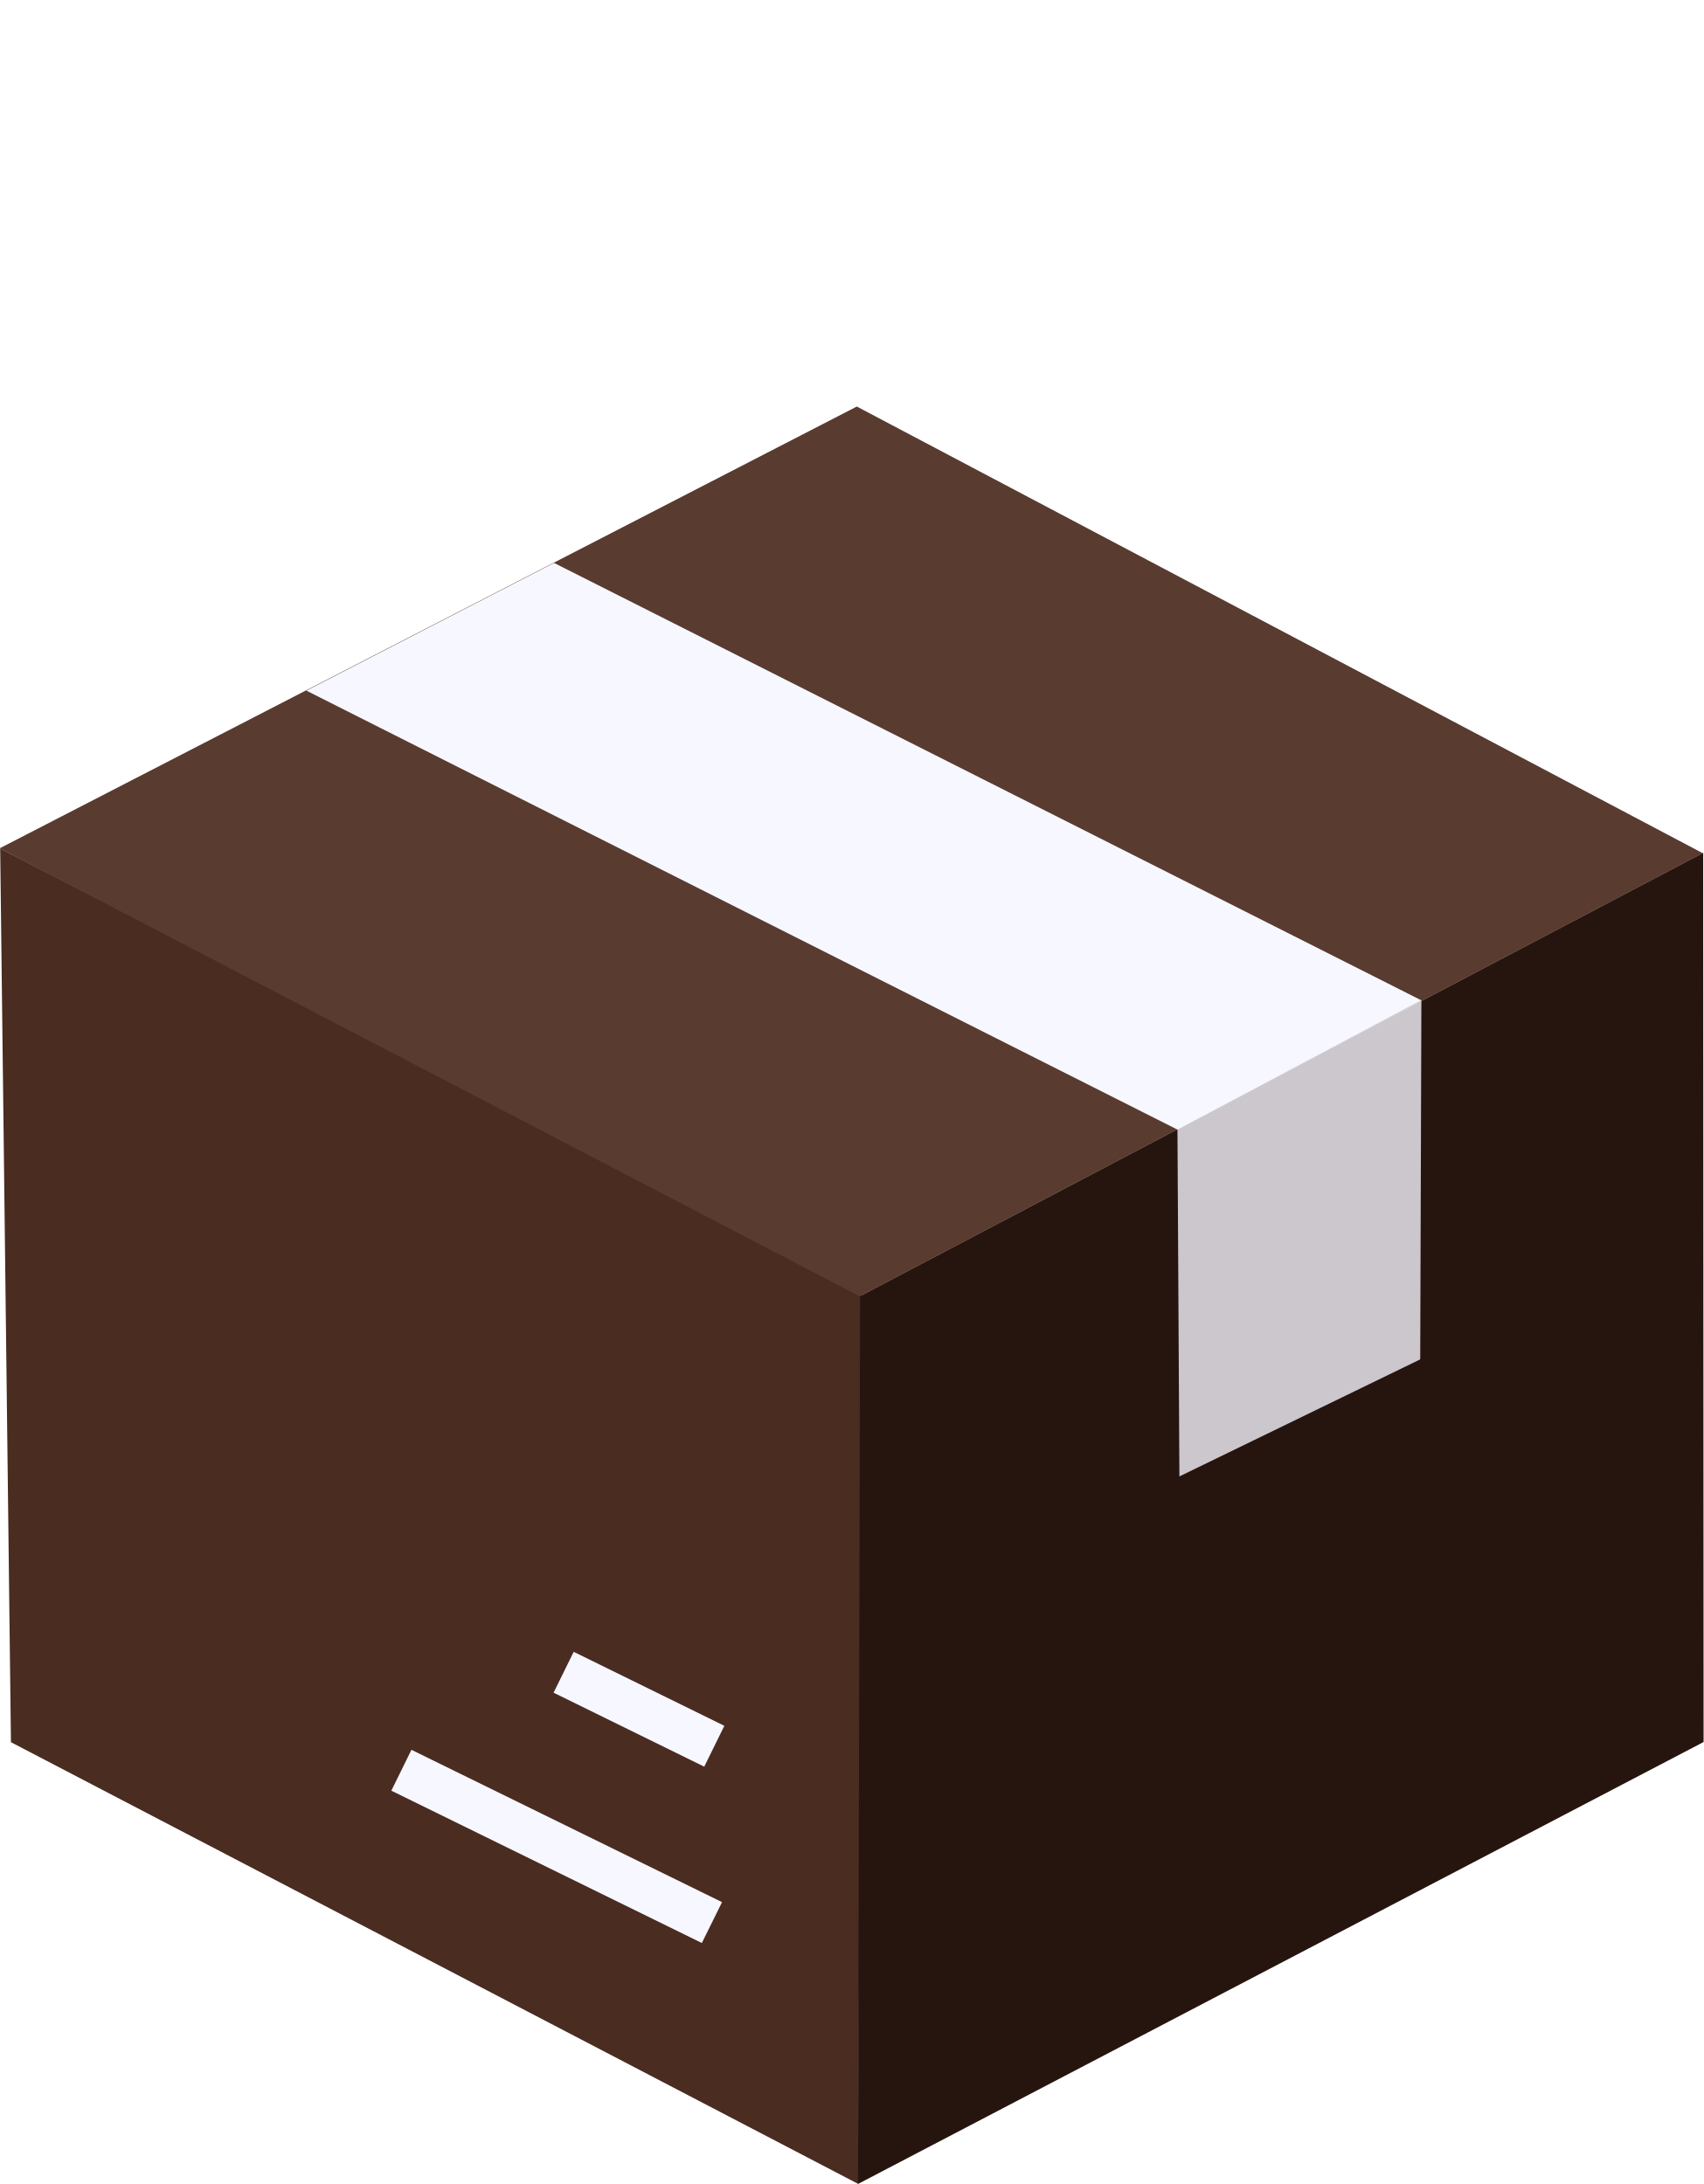
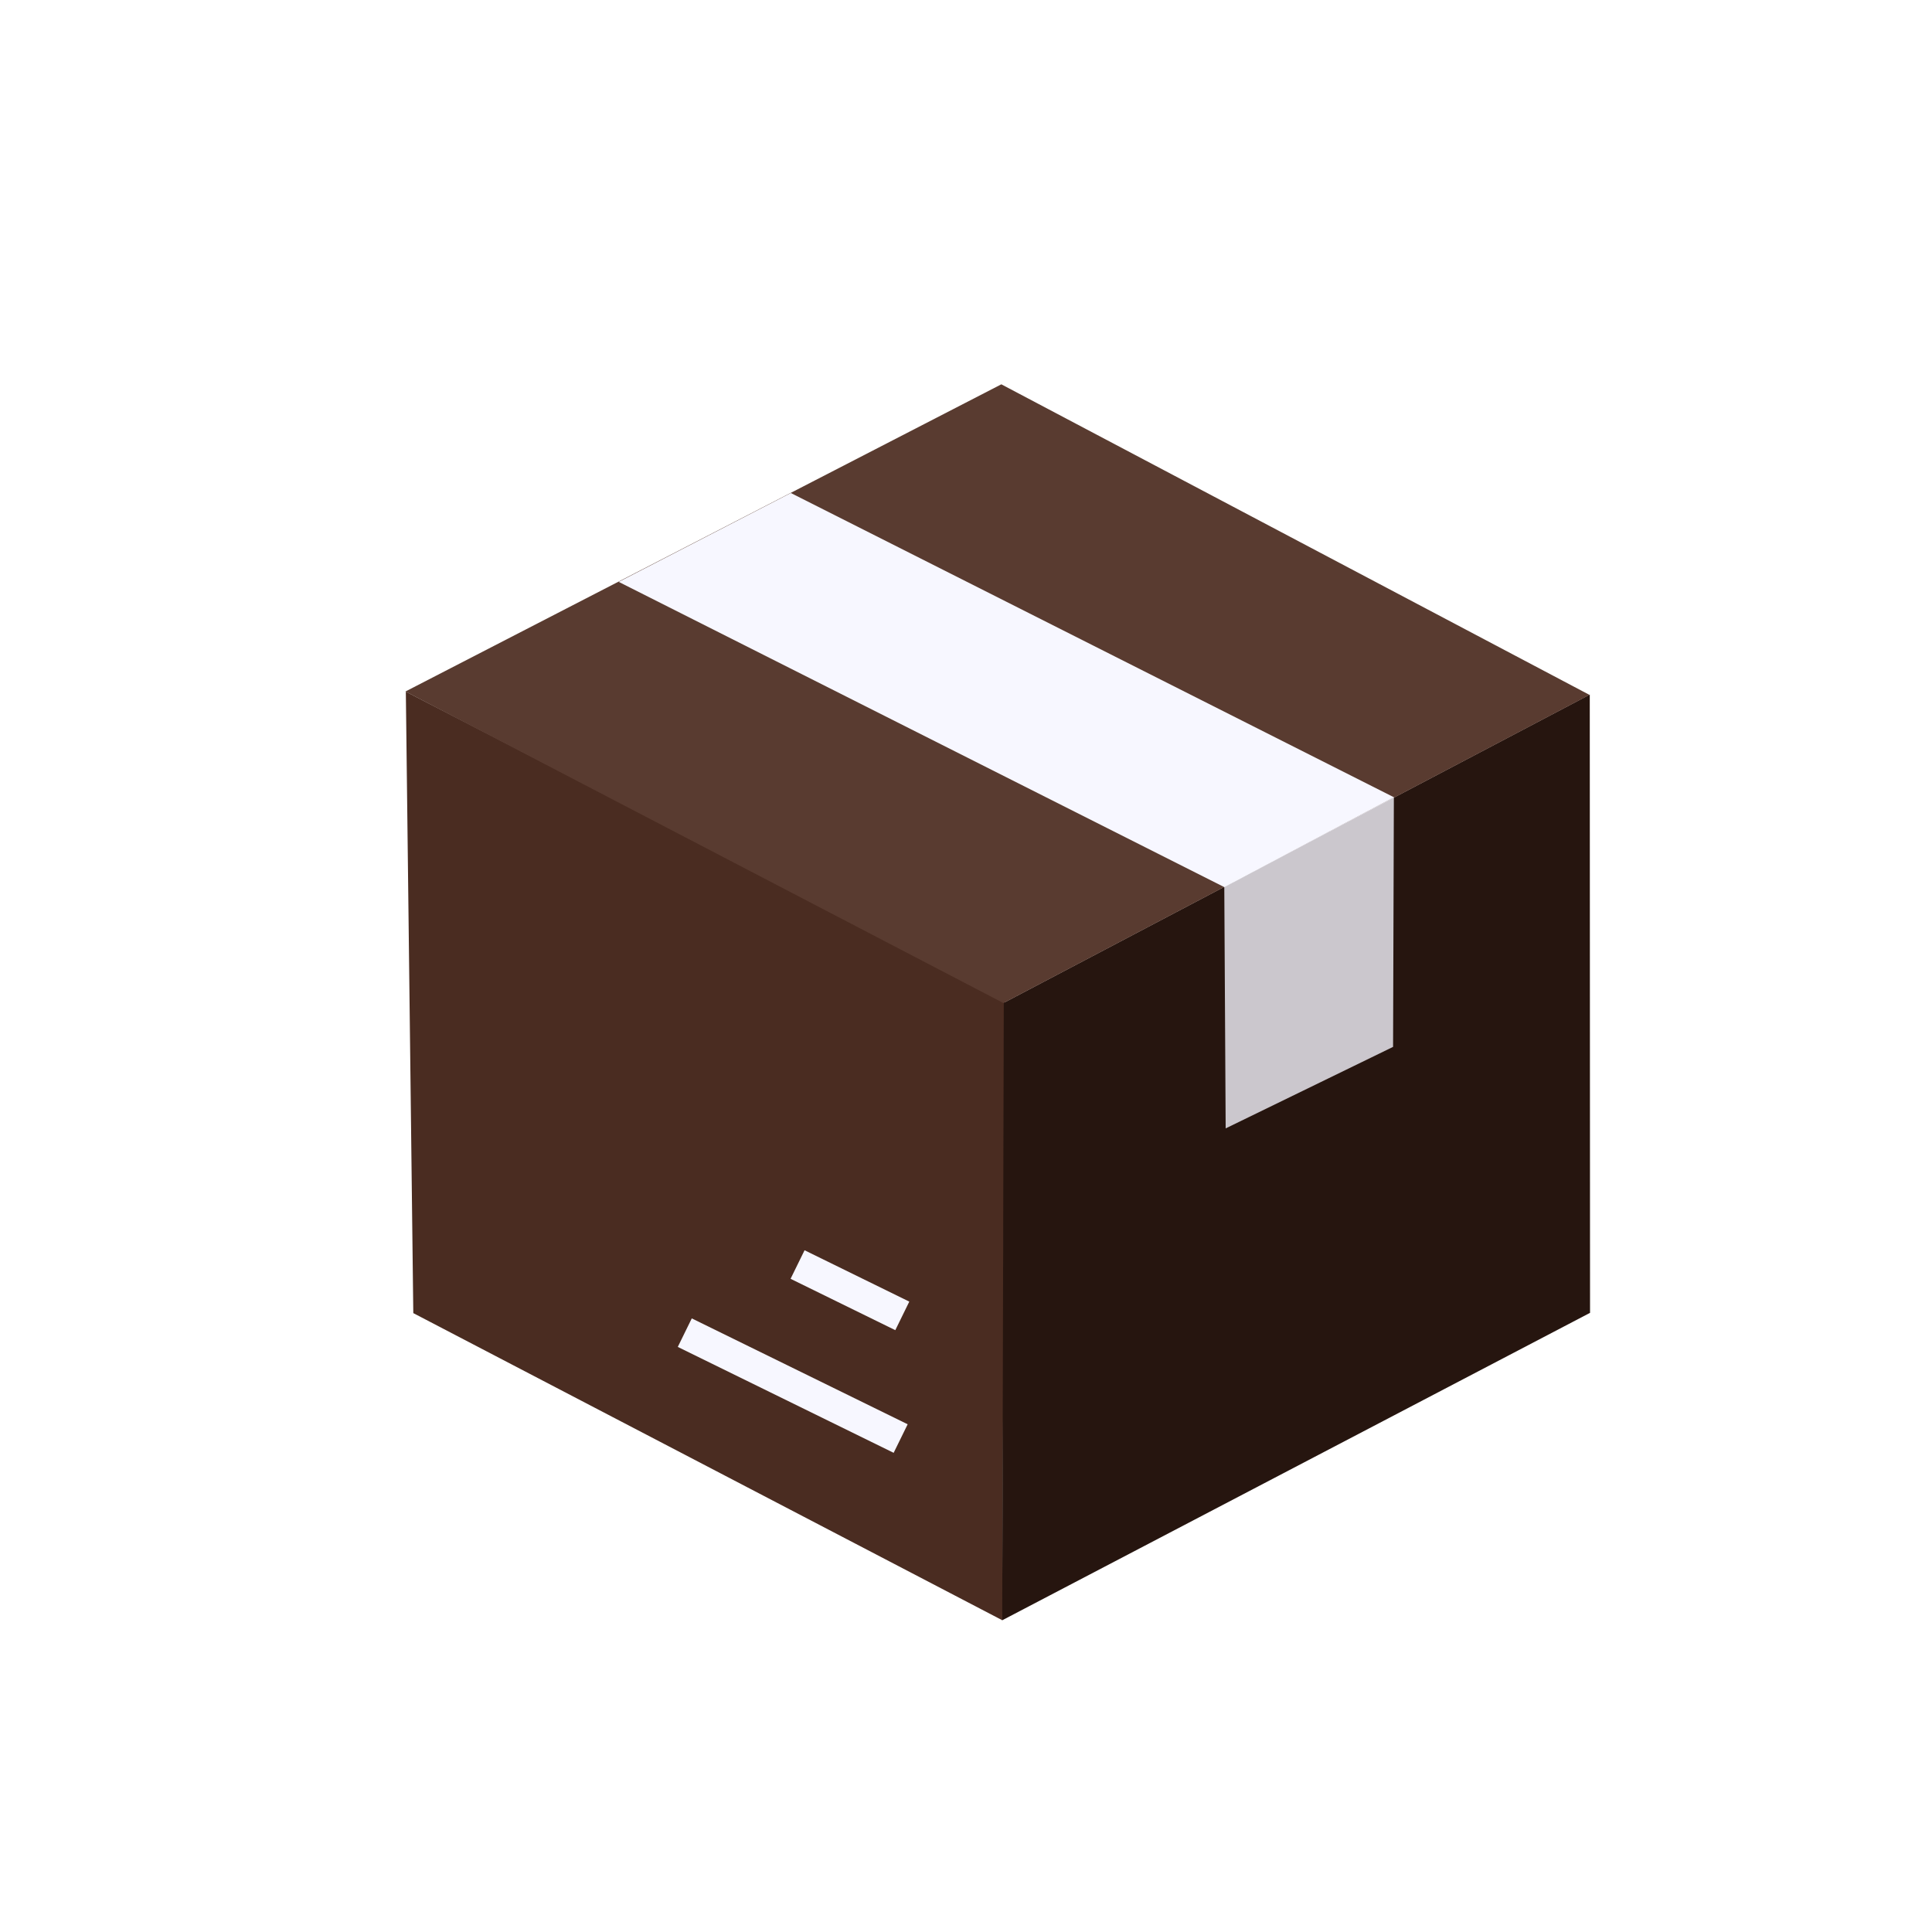
- <svg xmlns="http://www.w3.org/2000/svg" width="37.832" height="48.514" viewBox="0 0 37.832 48.514">
-   <g id="Group_1461" data-name="Group 1461" transform="translate(-24.13 -4787.279)">
-     <path id="Path_896" data-name="Path 896" d="M.014-.006,19.147,9.857l-.079,19.8L.253,19.845Z" transform="translate(24.12 4806.134)" fill="#4a2c21" />
-     <path id="Path_897" data-name="Path 897" d="M1.9,10.294,20.623.448,20.632,20.2,1.854,30.017Z" transform="translate(41.33 4805.775)" fill="#26150f" />
-     <path id="Path_898" data-name="Path 898" d="M6.866,5.923,27.27,0,20.652,20.089,0,26.209Z" transform="matrix(0.719, 0.695, -0.695, 0.719, 42.337, 4787.279)" fill="#593b30" />
-     <path id="Path_899" data-name="Path 899" d="M-.091-11.63,5.326-14.5,5.3-6.522l-5.348,2.6Z" transform="translate(50.369 4823.997)" fill="rgba(247,247,255,0.79)" />
-     <path id="Path_900" data-name="Path 900" d="M-.483-11.425l5.5-2.837L24.279-4.545,18.865-1.672Z" transform="translate(31.416 4814.045)" fill="#f7f7ff" />
-     <path id="Path_910" data-name="Path 910" d="M0,0,6.836,3.5" transform="matrix(1, -0.017, 0.017, 1, 33.044, 4826.602)" fill="#f7f7ff" />
-     <path id="Path_910_-_Outline" data-name="Path 910 - Outline" d="M6.836,4.4,0,.9.462,0,7.3,3.5Z" transform="matrix(1, -0.017, 0.017, 1, 32.805, 4826.156)" fill="#f7f7ff" />
-     <path id="Path_911" data-name="Path 911" d="M0,0,3.317,1.7" transform="matrix(1, -0.017, 0.017, 1, 36.646, 4824.428)" fill="#f7f7ff" />
-     <path id="Path_911_-_Outline" data-name="Path 911 - Outline" d="M3.317,2.6,0,.9.462,0,3.779,1.7Z" transform="matrix(1, -0.017, 0.017, 1, 36.408, 4823.979)" fill="#f7f7ff" />
+ <svg xmlns="http://www.w3.org/2000/svg" width="100" height="100" viewBox="0 0 100 100">
+   <g id="Group_1688" data-name="Group 1688" transform="translate(-11720 -15998)">
+     <rect id="Rectangle_3159" data-name="Rectangle 3159" width="100" height="100" transform="translate(11720 15998)" fill="none" />
+     <g id="Group_1681" data-name="Group 1681" transform="translate(11716.87 11215.979)">
+       <path id="Path_896" data-name="Path 896" d="M.014-.006l31,15.982-.128,32.081L.4,32.16Z" transform="translate(24.122 4817.828)" fill="#4a2c21" />
+       <path id="Path_897" data-name="Path 897" d="M1.935,16.4,32.266.448l.014,32L1.854,48.361Z" transform="translate(53.15 4817.526)" fill="#26150f" />
+       <path id="Path_898" data-name="Path 898" d="M11.126,9.6,44.187,0,33.464,32.551,0,42.468Z" transform="matrix(0.719, 0.695, -0.695, 0.719, 53.631, 4787.279)" fill="#593b30" />
+       <path id="Path_899" data-name="Path 899" d="M-.091-9.847,8.686-14.5,8.645-1.57-.02,2.649Z" transform="translate(66.59 4837.778)" fill="rgba(247,247,255,0.79)" />
+       <path id="Path_900" data-name="Path 900" d="M-.483-9.664l8.909-4.6L39.641,1.484,30.869,6.139Z" transform="translate(35.637 4821.803)" fill="#f7f7ff" />
+       <path id="Path_910" data-name="Path 910" d="M0,0,11.077,5.669" transform="matrix(1, -0.017, 0.017, 1, 38.574, 4850.998)" fill="#f7f7ff" />
+       <path id="Path_910_-_Outline" data-name="Path 910 - Outline" d="M11.077,7.134,0,1.464.749,0,11.827,5.669Z" transform="matrix(1, -0.017, 0.017, 1, 38.187, 4850.274)" fill="#f7f7ff" />
+       <path id="Path_911" data-name="Path 911" d="M0,0,5.374,2.75" transform="matrix(1, -0.017, 0.017, 1, 44.411, 4847.474)" fill="#f7f7ff" />
+       <path id="Path_911_-_Outline" data-name="Path 911 - Outline" d="M5.374,4.215,0,1.465.749,0,6.123,2.75Z" transform="matrix(1, -0.017, 0.017, 1, 44.025, 4846.747)" fill="#f7f7ff" />
+     </g>
  </g>
</svg>
